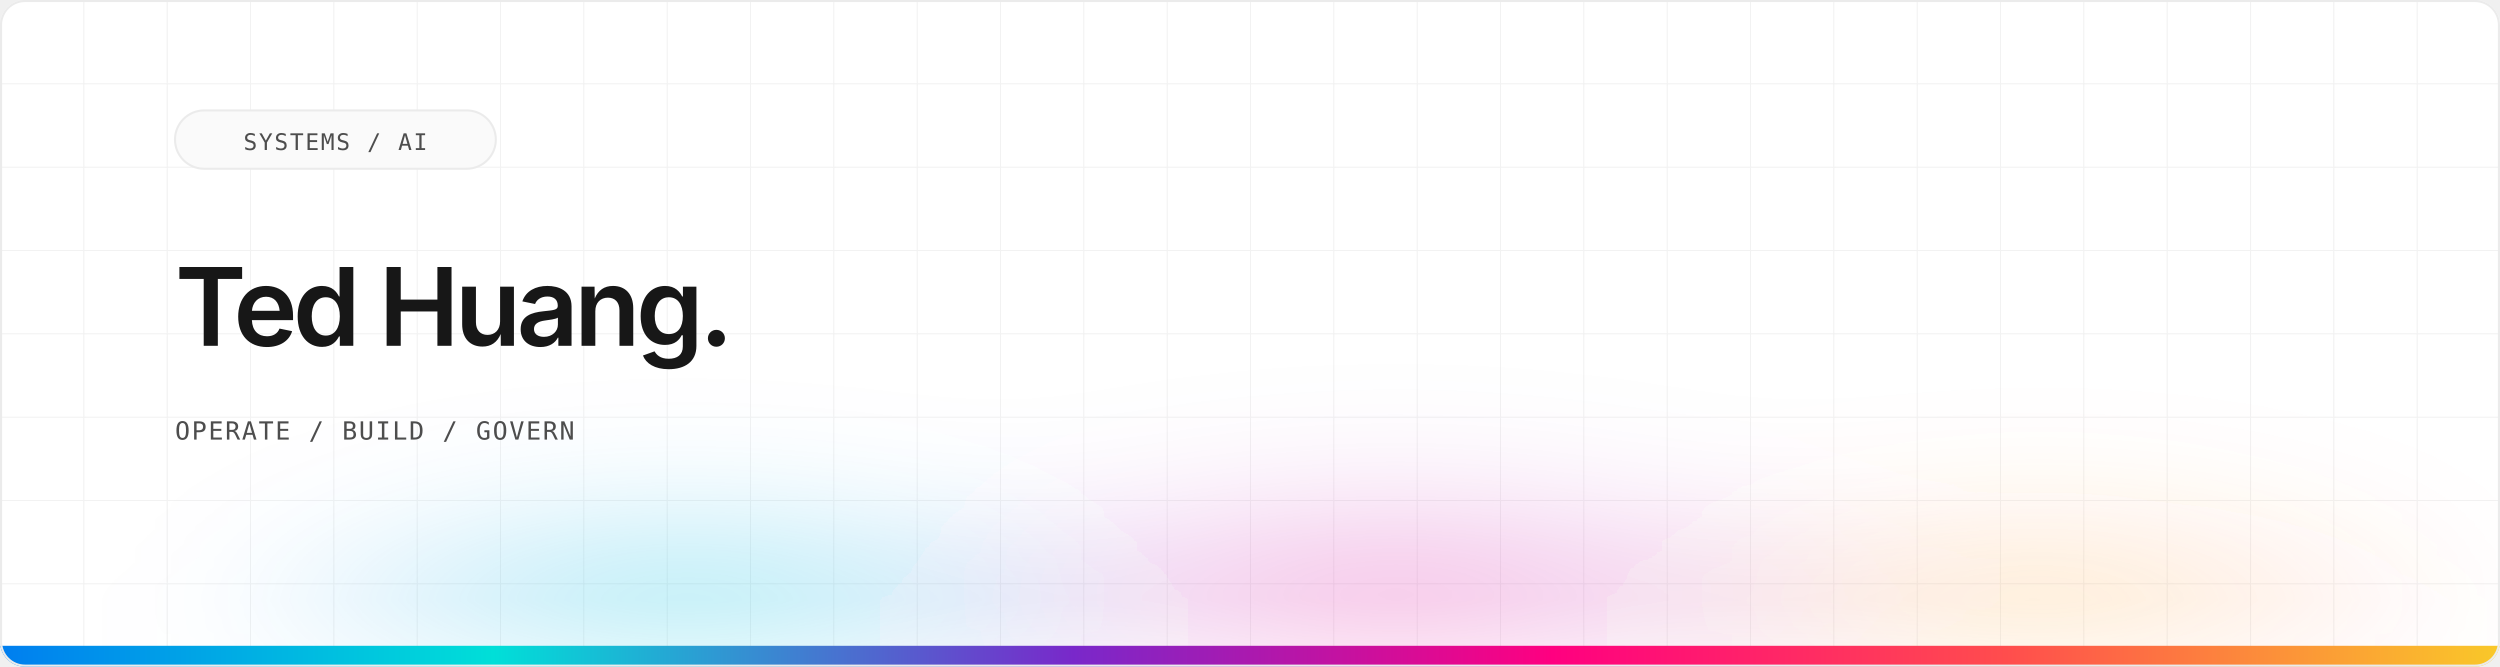
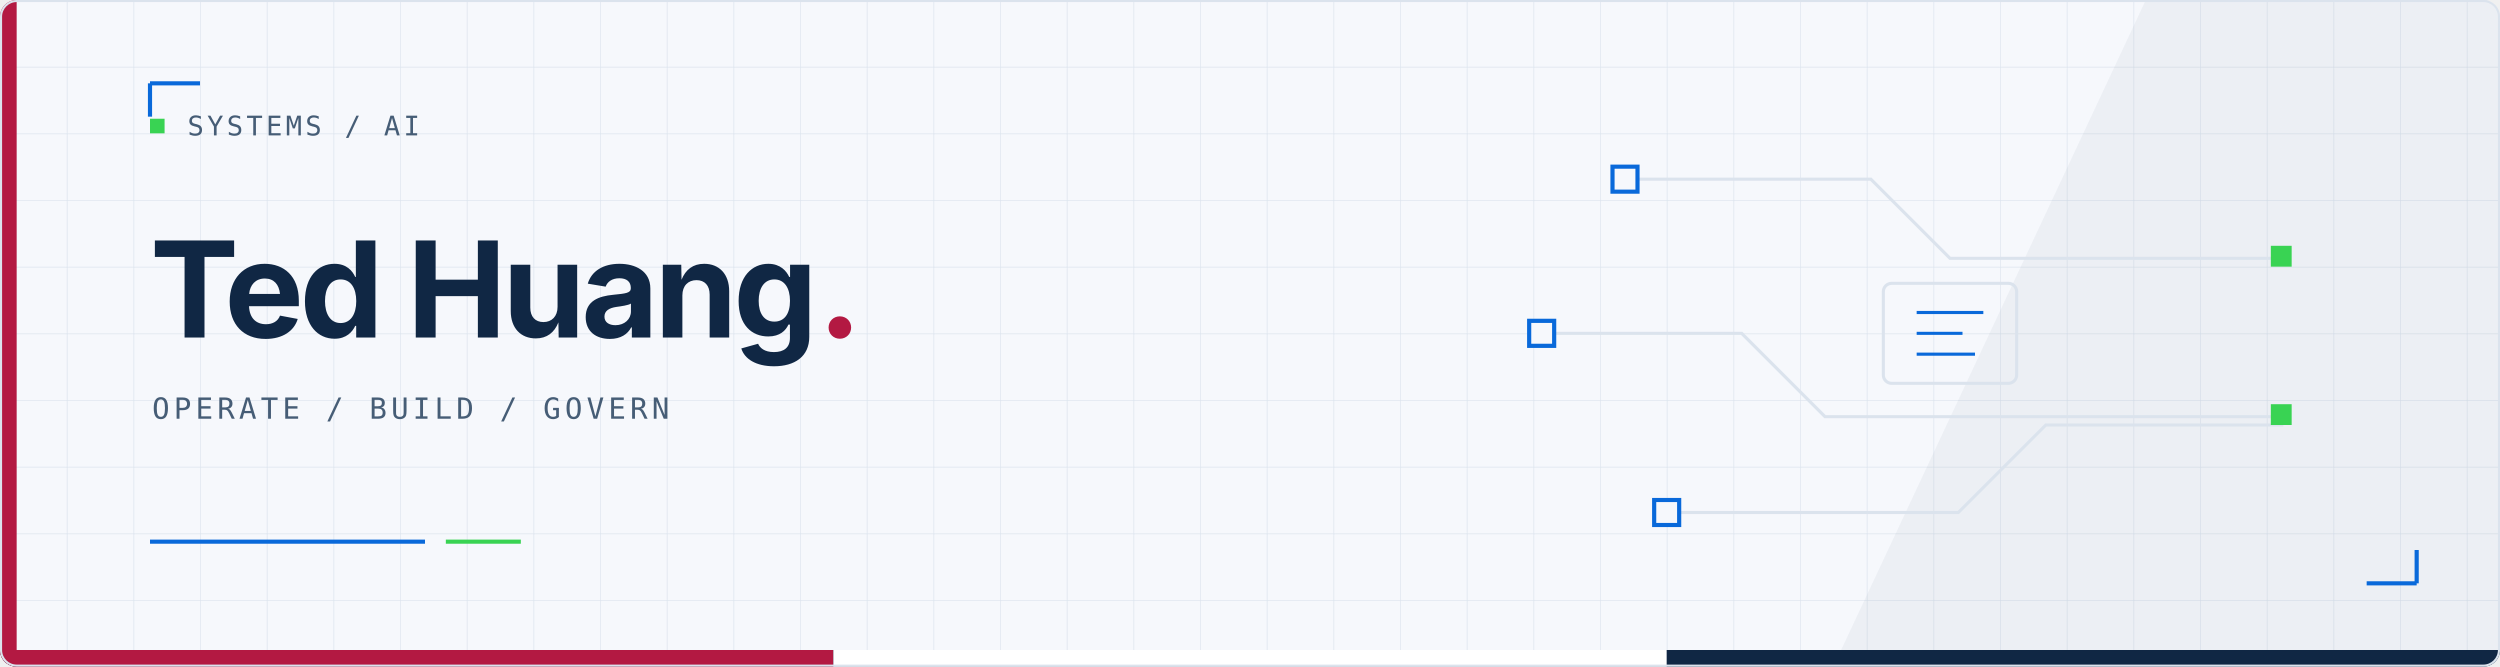
<svg xmlns="http://www.w3.org/2000/svg" width="1200" height="320" viewBox="0 0 1200 320" role="img" aria-labelledby="title desc">
  <defs>
-     <pattern id="grid" width="40" height="40" patternUnits="userSpaceOnUse">
-       <path d="M 40 0 L 0 0 0 40" fill="none" stroke="#ebebeb" stroke-width="1" />
+     <pattern id="grid" width="32" height="32" patternUnits="userSpaceOnUse">
+       <path d="M32 0H0V32" fill="none" stroke="#dbe3ed" stroke-width="0.6" />
    </pattern>
-     <linearGradient id="spectrum" x1="0" y1="0" x2="1" y2="0">
-       <stop offset="0" stop-color="#007cf0" />
-       <stop offset="0.2" stop-color="#00dfd8" />
-       <stop offset="0.43" stop-color="#7928ca" />
-       <stop offset="0.62" stop-color="#ff0080" />
-       <stop offset="0.8" stop-color="#ff4d4d" />
-       <stop offset="1" stop-color="#f9cb28" />
-     </linearGradient>
-     <radialGradient id="blueGlow">
-       <stop offset="0" stop-color="#00dfd8" stop-opacity="0.55" />
-       <stop offset="1" stop-color="#007cf0" stop-opacity="0" />
-     </radialGradient>
-     <radialGradient id="pinkGlow">
-       <stop offset="0" stop-color="#ff0080" stop-opacity="0.42" />
-       <stop offset="1" stop-color="#7928ca" stop-opacity="0" />
-     </radialGradient>
-     <radialGradient id="amberGlow">
-       <stop offset="0" stop-color="#f9cb28" stop-opacity="0.42" />
-       <stop offset="1" stop-color="#ff4d4d" stop-opacity="0" />
-     </radialGradient>
-     <filter id="blur" x="-40%" y="-80%" width="180%" height="240%">
-       <feGaussianBlur stdDeviation="34" />
-     </filter>
    <clipPath id="clip">
-       <rect width="1200" height="320" rx="12" />
+       <rect width="1200" height="320" rx="8" />
    </clipPath>
  </defs>
  <g clip-path="url(#clip)">
-     <rect width="1200" height="320" fill="#ffffff" />
-     <rect width="1200" height="320" fill="url(#grid)" opacity="0.65" />
-     <g filter="url(#blur)">
-       <ellipse cx="330" cy="318" rx="250" ry="78" fill="url(#blueGlow)" />
-       <ellipse cx="670" cy="312" rx="270" ry="82" fill="url(#pinkGlow)" />
-       <ellipse cx="980" cy="318" rx="230" ry="76" fill="url(#amberGlow)" />
+     <rect width="1200" height="320" fill="#f6f8fc" />
+     <rect width="1200" height="320" fill="url(#grid)" />
+     <path d="M1030 0H1200V320H880Z" fill="#102744" opacity="0.045" />
+     <rect x="0" y="0" width="8" height="320" fill="#b31942" />
+     <path d="M72 40h24M72 40v16M1160 280h-24M1160 280v-16" fill="none" stroke="#0969da" stroke-width="2" />
+     <rect x="72" y="57" width="7" height="7" fill="#39d353" />
+     <text x="90" y="65" fill="#465d76" font-family="ui-monospace, SFMono-Regular, Consolas, monospace" font-size="13" letter-spacing="1.6">SYSTEMS / AI</text>
+     <text x="72" y="162" fill="#102744" font-family="Inter, ui-sans-serif, system-ui, sans-serif" font-size="64" font-weight="700" letter-spacing="-2">Ted Huang<tspan fill="#b31942">.</tspan>
+     </text>
+     <text x="73" y="201" fill="#465d76" font-family="ui-monospace, SFMono-Regular, Consolas, monospace" font-size="14" letter-spacing="2">OPERATE / BUILD / GOVERN</text>
+     <g fill="none" stroke="#dbe3ed" stroke-width="1.5">
+       <path d="M780 86h118l38 38h160M740 160h96l40 40h220M800 246h140l42-42h114" />
+       <rect x="904" y="136" width="64" height="48" rx="4" />
+       <path d="M920 150h32M920 160h22M920 170h28" stroke="#0969da" />
    </g>
-     <rect x="84" y="53" width="154" height="28" rx="14" fill="#fafafa" stroke="#ebebeb" />
-     <text x="161" y="72" text-anchor="middle" fill="#4d4d4d" font-family="ui-monospace, SFMono-Regular, Menlo, Monaco, Consolas, monospace" font-size="11" letter-spacing="0.8">SYSTEMS / AI</text>
-     <text x="84" y="166" fill="#171717" font-family="Inter, ui-sans-serif, system-ui, -apple-system, BlinkMacSystemFont, sans-serif" font-size="52" font-weight="600" letter-spacing="-2.2">Ted Huang.</text>
-     <text x="84" y="211" fill="#4d4d4d" font-family="ui-monospace, SFMono-Regular, Menlo, Monaco, Consolas, monospace" font-size="12" letter-spacing="0.8">OPERATE / BUILD / GOVERN</text>
-     <rect x="0" y="310" width="1200" height="10" fill="url(#spectrum)" />
+     <g fill="#f6f8fc" stroke="#0969da" stroke-width="2">
+       <rect x="774" y="80" width="12" height="12" />
+       <rect x="734" y="154" width="12" height="12" />
+       <rect x="794" y="240" width="12" height="12" />
+     </g>
+     <g fill="#39d353">
+       <rect x="1090" y="118" width="10" height="10" />
+       <rect x="1090" y="194" width="10" height="10" />
+     </g>
+     <path d="M72 260h132" stroke="#0969da" stroke-width="2" />
+     <path d="M214 260h36" stroke="#39d353" stroke-width="2" />
+     <rect x="0" y="312" width="1200" height="8" fill="#102744" />
+     <rect x="0" y="312" width="400" height="8" fill="#b31942" />
+     <rect x="400" y="312" width="400" height="8" fill="#ffffff" />
  </g>
-   <rect x="0.5" y="0.5" width="1199" height="319" rx="11.5" fill="none" stroke="#ebebeb" />
+   <rect x="0.5" y="0.5" width="1199" height="319" rx="7.5" fill="none" stroke="#dbe3ed" />
</svg>
